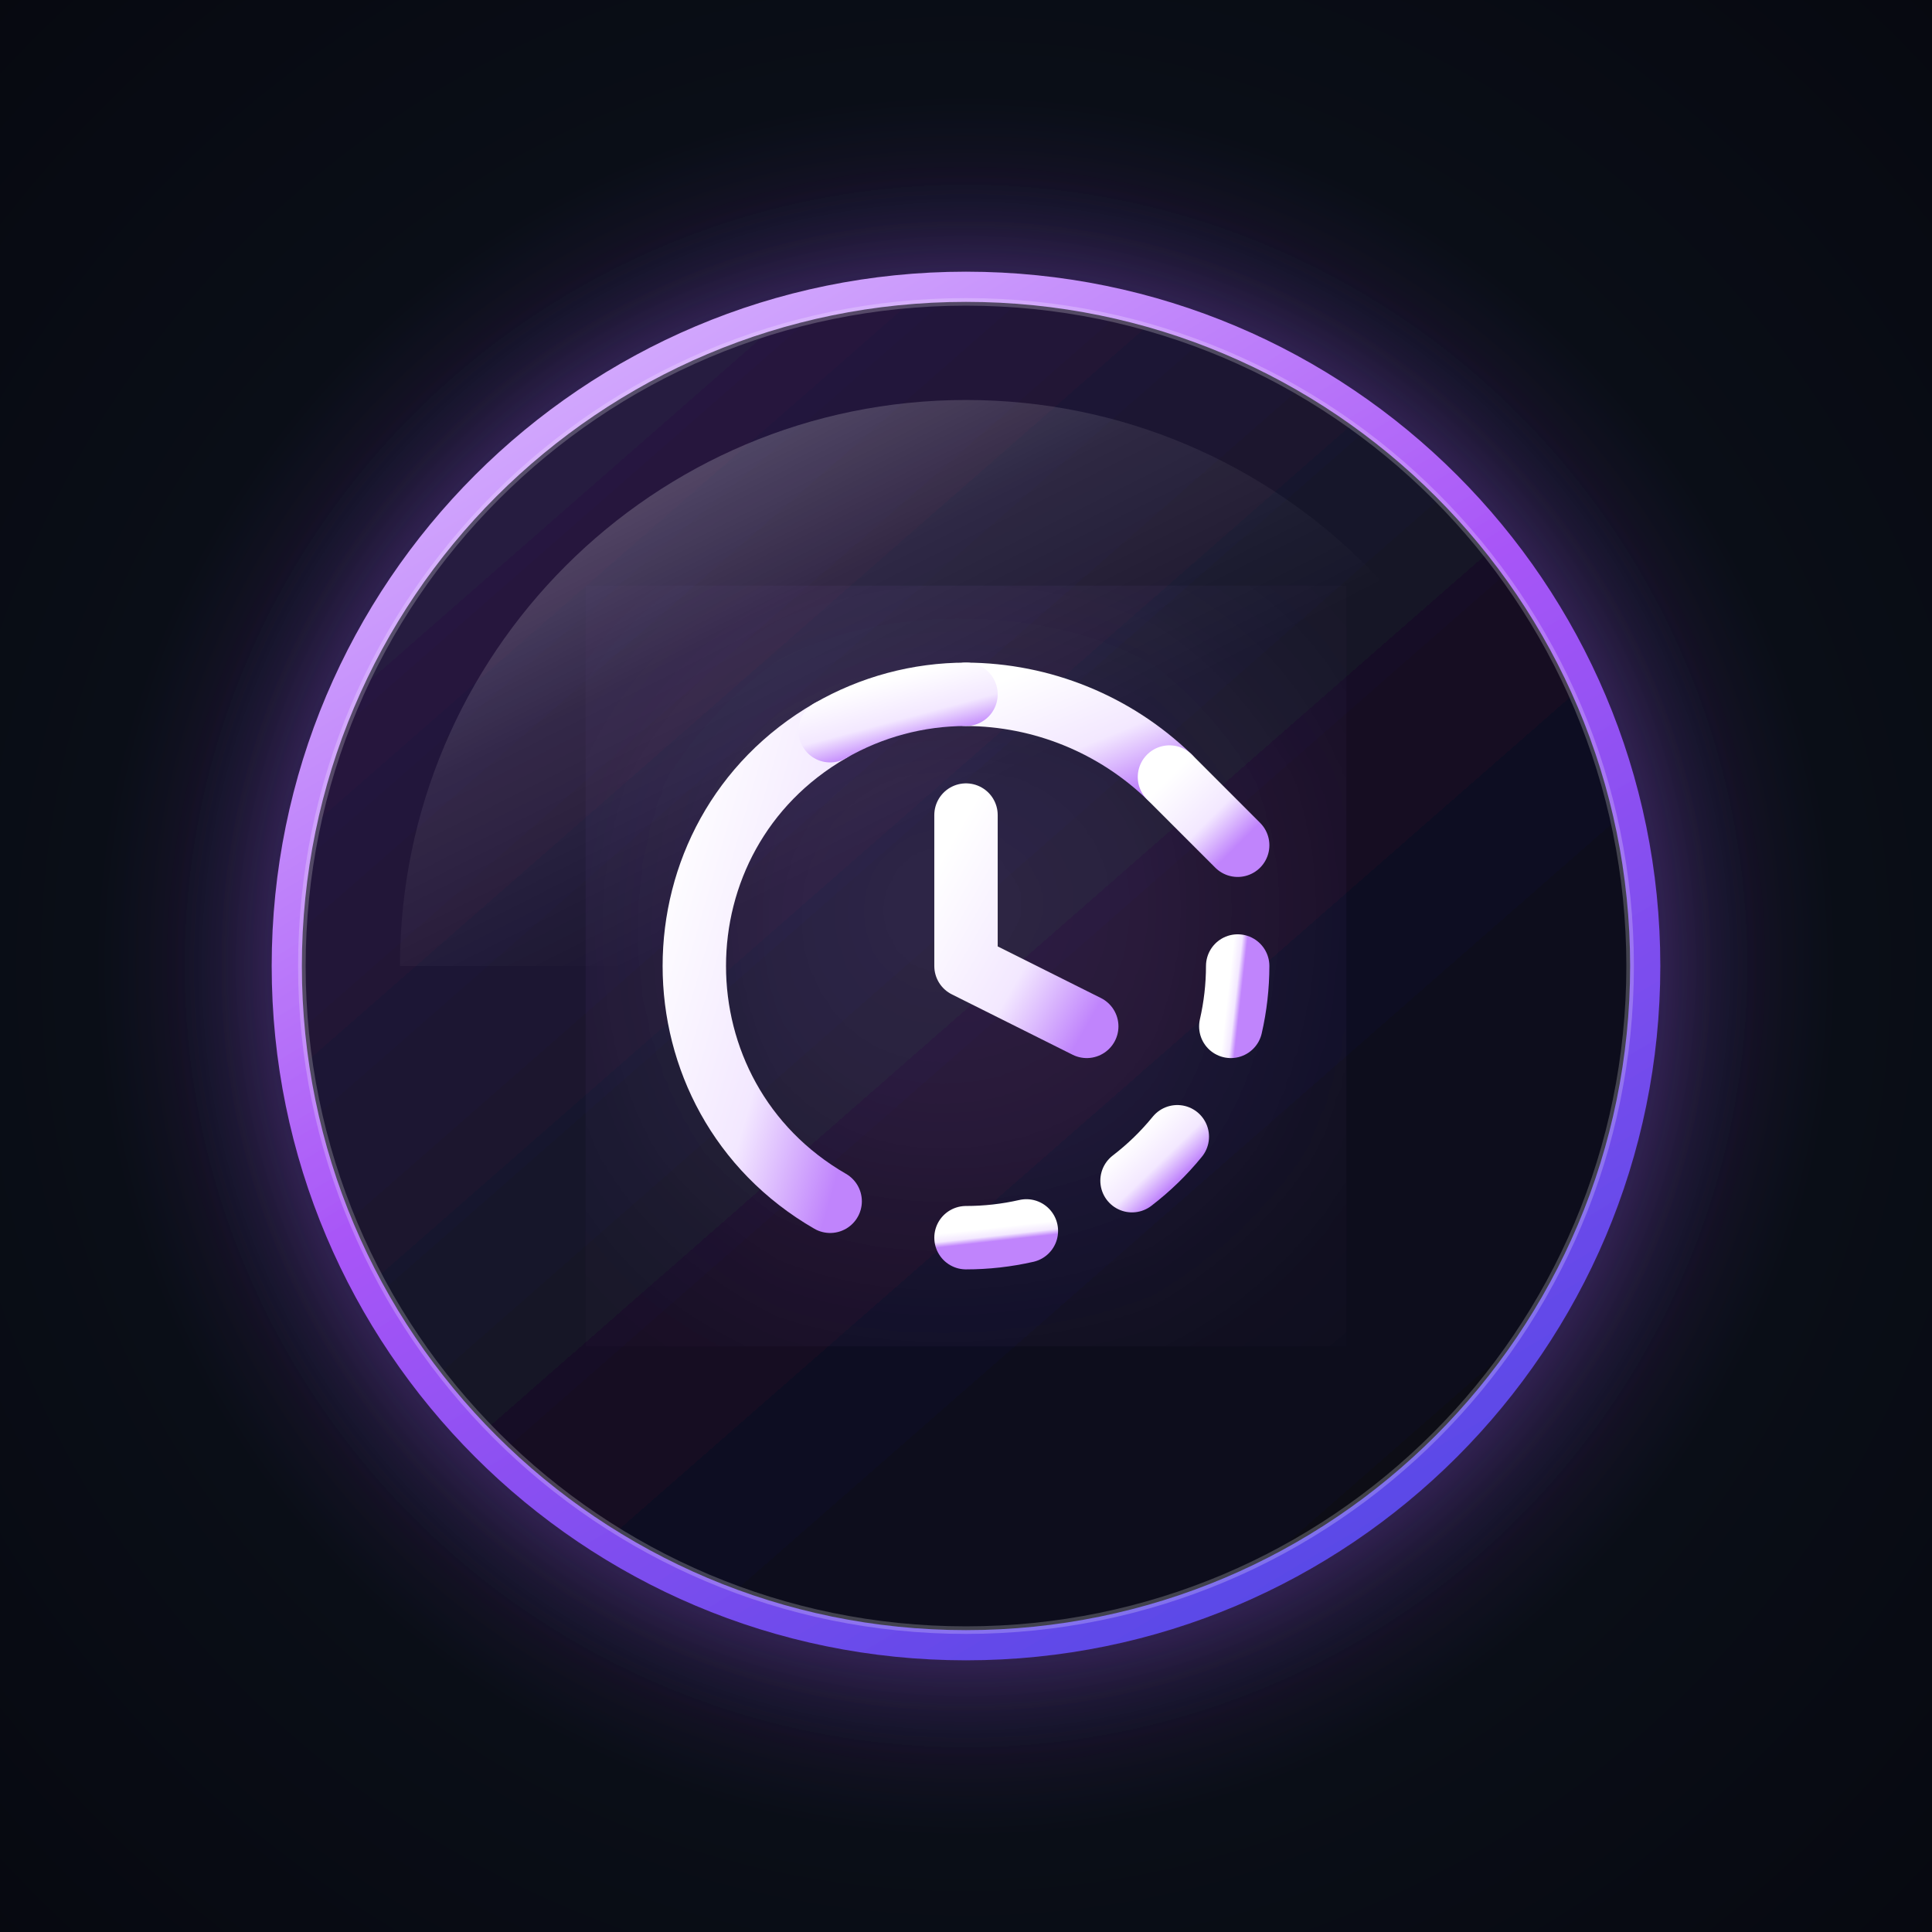
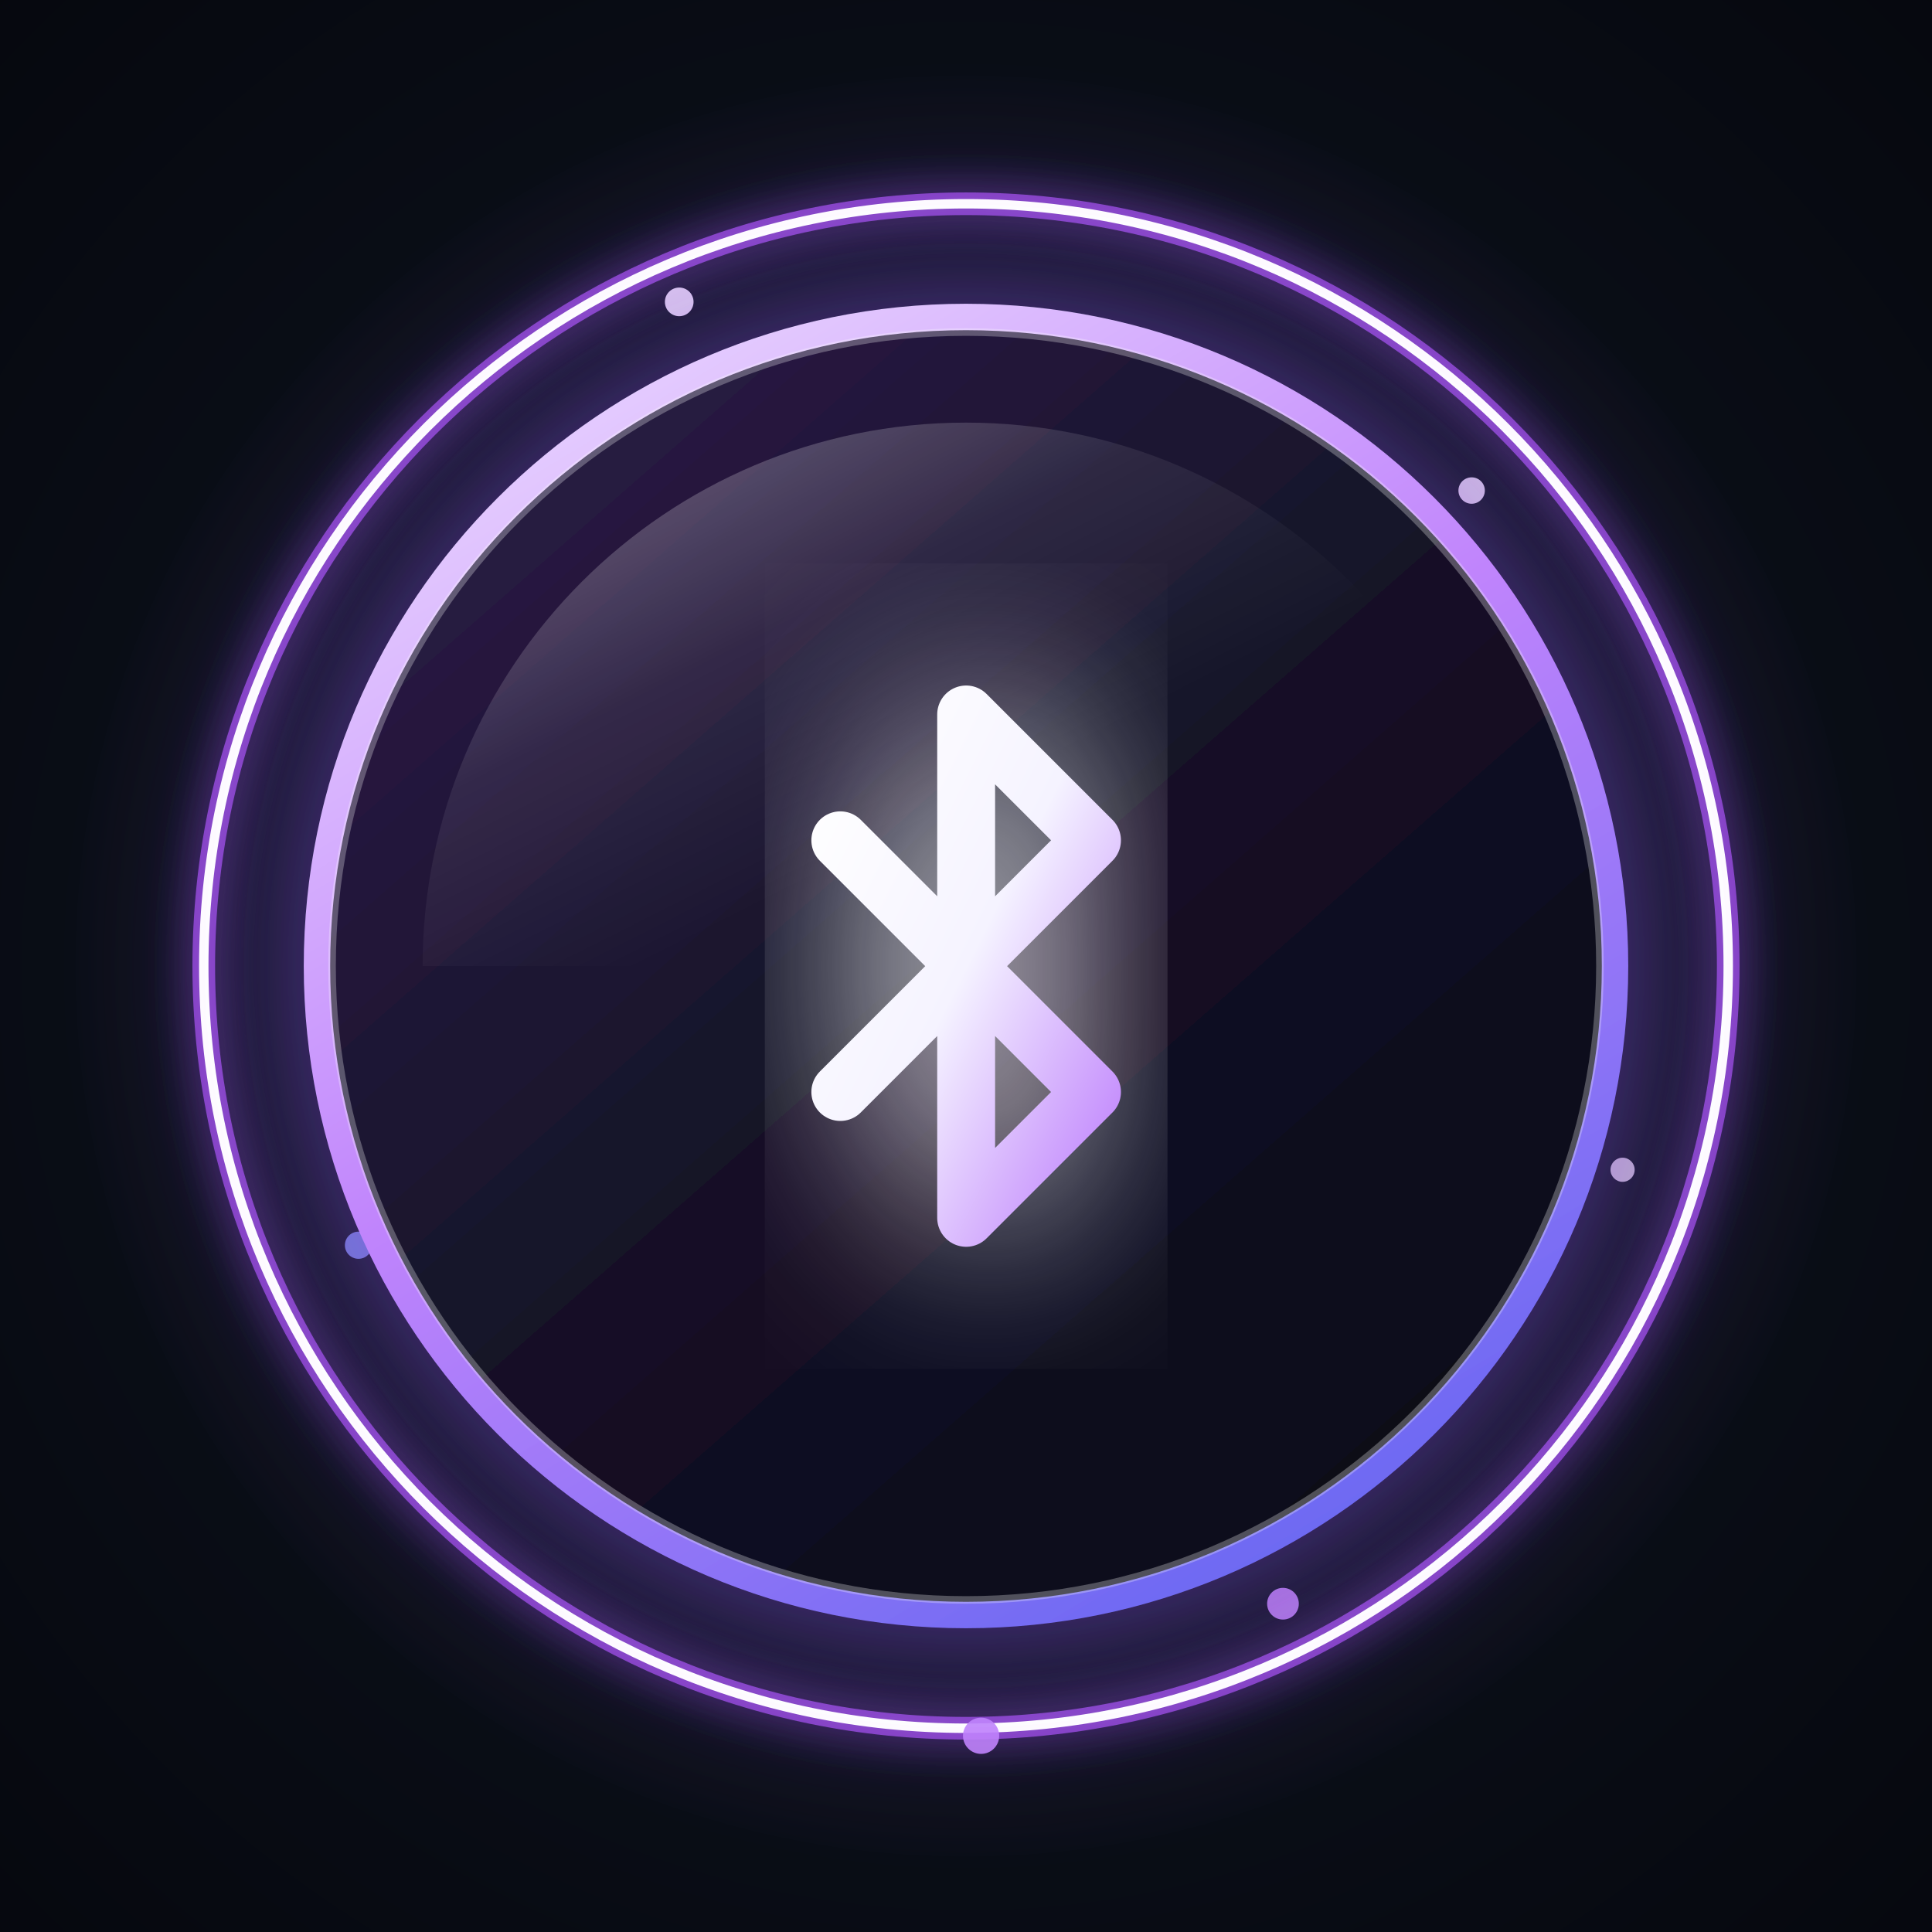
<svg xmlns="http://www.w3.org/2000/svg" viewBox="0 0 512 512" width="512" height="512">
  <defs>
    <radialGradient id="bgGrad" cx="50%" cy="50%" r="75%">
-       <stop offset="0%" stop-color="#141226" />
-       <stop offset="60%" stop-color="#0a0e17" />
-       <stop offset="100%" stop-color="#06080f" />
+       <stop offset="0%" stop-color="#151228" />
+       <stop offset="55%" stop-color="#0a0e17" />
+       <stop offset="100%" stop-color="#05070d" />
    </radialGradient>
-     <radialGradient id="haloGlow" cx="50%" cy="50%" r="50%">
-       <stop offset="0%" stop-color="#a855f7" stop-opacity="0.5" />
-       <stop offset="50%" stop-color="#6366f1" stop-opacity="0.22" />
+     <radialGradient id="plasmaAura" cx="50%" cy="50%" r="50%">
+       <stop offset="0%" stop-color="#a855f7" stop-opacity="0.6" />
+       <stop offset="45%" stop-color="#8b5cf6" stop-opacity="0.3" />
+       <stop offset="75%" stop-color="#6366f1" stop-opacity="0.12" />
      <stop offset="100%" stop-color="#a855f7" stop-opacity="0" />
    </radialGradient>
    <linearGradient id="puckGrad" x1="15%" y1="10%" x2="85%" y2="90%">
      <stop offset="0%" stop-color="#2a1b44" />
-       <stop offset="55%" stop-color="#131124" />
-       <stop offset="100%" stop-color="#0b0d18" />
+       <stop offset="52%" stop-color="#141126" />
+       <stop offset="100%" stop-color="#0a0d18" />
    </linearGradient>
    <linearGradient id="borderGrad" x1="20%" y1="0%" x2="80%" y2="100%">
-       <stop offset="0%" stop-color="#d8b4fe" />
-       <stop offset="45%" stop-color="#a855f7" />
-       <stop offset="100%" stop-color="#4f46e5" />
+       <stop offset="0%" stop-color="#e9d5ff" />
+       <stop offset="45%" stop-color="#c084fc" />
+       <stop offset="100%" stop-color="#6366f1" />
    </linearGradient>
    <linearGradient id="specularGrad" x1="0%" y1="0%" x2="100%" y2="100%">
-       <stop offset="0%" stop-color="#ffffff" stop-opacity="0.35" />
+       <stop offset="0%" stop-color="#ffffff" stop-opacity="0.38" />
      <stop offset="35%" stop-color="#ffffff" stop-opacity="0.08" />
      <stop offset="60%" stop-color="#ffffff" stop-opacity="0" />
    </linearGradient>
-     <linearGradient id="iconGrad" x1="0%" y1="0%" x2="100%" y2="100%">
+     <linearGradient id="btGrad" x1="0%" y1="0%" x2="100%" y2="100%">
      <stop offset="0%" stop-color="#ffffff" />
-       <stop offset="60%" stop-color="#f3e8ff" />
+       <stop offset="50%" stop-color="#f5f3ff" />
      <stop offset="100%" stop-color="#c084fc" />
    </linearGradient>
-     <filter id="puckShadow" x="-20%" y="-20%" width="140%" height="140%">
-       <feDropShadow dx="0" dy="16" stdDeviation="24" flood-color="#000000" flood-opacity="0.9" />
-       <feDropShadow dx="0" dy="0" stdDeviation="16" flood-color="#a855f7" flood-opacity="0.35" />
+     <filter id="puckShadow" x="-25%" y="-25%" width="150%" height="150%">
+       <feDropShadow dx="0" dy="16" stdDeviation="22" flood-color="#000000" flood-opacity="0.95" />
+       <feDropShadow dx="0" dy="0" stdDeviation="18" flood-color="#a855f7" flood-opacity="0.4" />
    </filter>
-     <filter id="iconGlow" x="-20%" y="-20%" width="140%" height="140%">
-       <feDropShadow dx="0" dy="0" stdDeviation="8" flood-color="#c084fc" flood-opacity="0.6" />
+     <filter id="btGlow" x="-30%" y="-30%" width="160%" height="160%">
+       <feDropShadow dx="0" dy="0" stdDeviation="10" flood-color="#c084fc" flood-opacity="0.75" />
+       <feDropShadow dx="0" dy="0" stdDeviation="4" flood-color="#ffffff" flood-opacity="0.9" />
+     </filter>
+     <filter id="plasmaBeamGlow">
+       <feDropShadow dx="0" dy="0" stdDeviation="12" flood-color="#c084fc" flood-opacity="0.85" />
+       <feDropShadow dx="0" dy="0" stdDeviation="6" flood-color="#a855f7" flood-opacity="0.9" />
    </filter>
  </defs>
  <rect width="512" height="512" fill="url(#bgGrad)" />
-   <circle cx="256" cy="256" r="230" fill="url(#haloGlow)" />
-   <circle cx="256" cy="256" r="180" fill="url(#puckGrad)" stroke="url(#borderGrad)" stroke-width="8" filter="url(#puckShadow)" />
-   <circle cx="256" cy="256" r="176" fill="none" stroke="rgba(255,255,255,0.22)" stroke-width="2" />
-   <path d="M 106 256 A 150 150 0 0 1 406 256 Z" fill="url(#specularGrad)" />
-   <g transform="translate(160, 160) scale(8)" stroke="url(#iconGrad)" stroke-width="2.1" stroke-linecap="round" stroke-linejoin="round" fill="none" filter="url(#iconGlow)">
-     <path d="M12 3a9.75 9.75 0 0 1 6.74 2.74" />
-     <path d="M18.74 5.74 21 8" />
-     <path d="M21 8V3" />
-     <path d="M7.5 19.794c-6-3.464-6-12.124 0-15.588" />
-     <path d="M7.5 4.206A9 9 0 0 1 12 3" />
-     <path d="M12 7v5l4 2" />
-     <path d="M14 20.775A9 9 0 0 1 12 21" />
-     <path d="M19 17.656a9 9 0 0 1-1.5 1.456" />
-     <path d="M21 12a9 9 0 0 1-.228 2" />
-     <path d="M21 8h-5" />
+   <circle cx="256" cy="256" r="236" fill="url(#plasmaAura)" />
+   <circle cx="256" cy="256" r="202" fill="none" stroke="rgba(168, 85, 247, 0.7)" stroke-width="6" filter="url(#plasmaBeamGlow)" />
+   <circle cx="256" cy="256" r="202" fill="none" stroke="#ffffff" stroke-width="2.5" />
+   <circle cx="106" cy="190" r="4.5" fill="#c084fc" opacity="0.9" filter="url(#btGlow)" />
+   <circle cx="410" cy="230" r="5" fill="#c084fc" opacity="0.85" filter="url(#btGlow)" />
+   <circle cx="180" cy="80" r="3.8" fill="#e9d5ff" opacity="0.9" />
+   <circle cx="340" cy="425" r="4.2" fill="#c084fc" opacity="0.85" />
+   <circle cx="430" cy="310" r="3.2" fill="#e9d5ff" opacity="0.75" />
+   <circle cx="95" cy="330" r="3.6" fill="#818cf8" opacity="0.8" />
+   <circle cx="260" cy="460" r="4.8" fill="#c084fc" opacity="0.9" />
+   <circle cx="390" cy="130" r="3.5" fill="#e9d5ff" opacity="0.85" />
+   <circle cx="256" cy="256" r="172" fill="url(#puckGrad)" stroke="url(#borderGrad)" stroke-width="7" filter="url(#puckShadow)" />
+   <circle cx="256" cy="256" r="168" fill="none" stroke="rgba(255,255,255,0.28)" stroke-width="2" />
+   <path d="M 112 256 A 144 144 0 0 1 400 256 Z" fill="url(#specularGrad)" />
+   <g transform="translate(176, 176) scale(6.67)" stroke="url(#btGrad)" stroke-width="2.3" stroke-linecap="round" stroke-linejoin="round" fill="none" filter="url(#btGlow)">
+     <path d="m7 7 10 10-5 5V2l5 5L7 17" />
  </g>
</svg>
